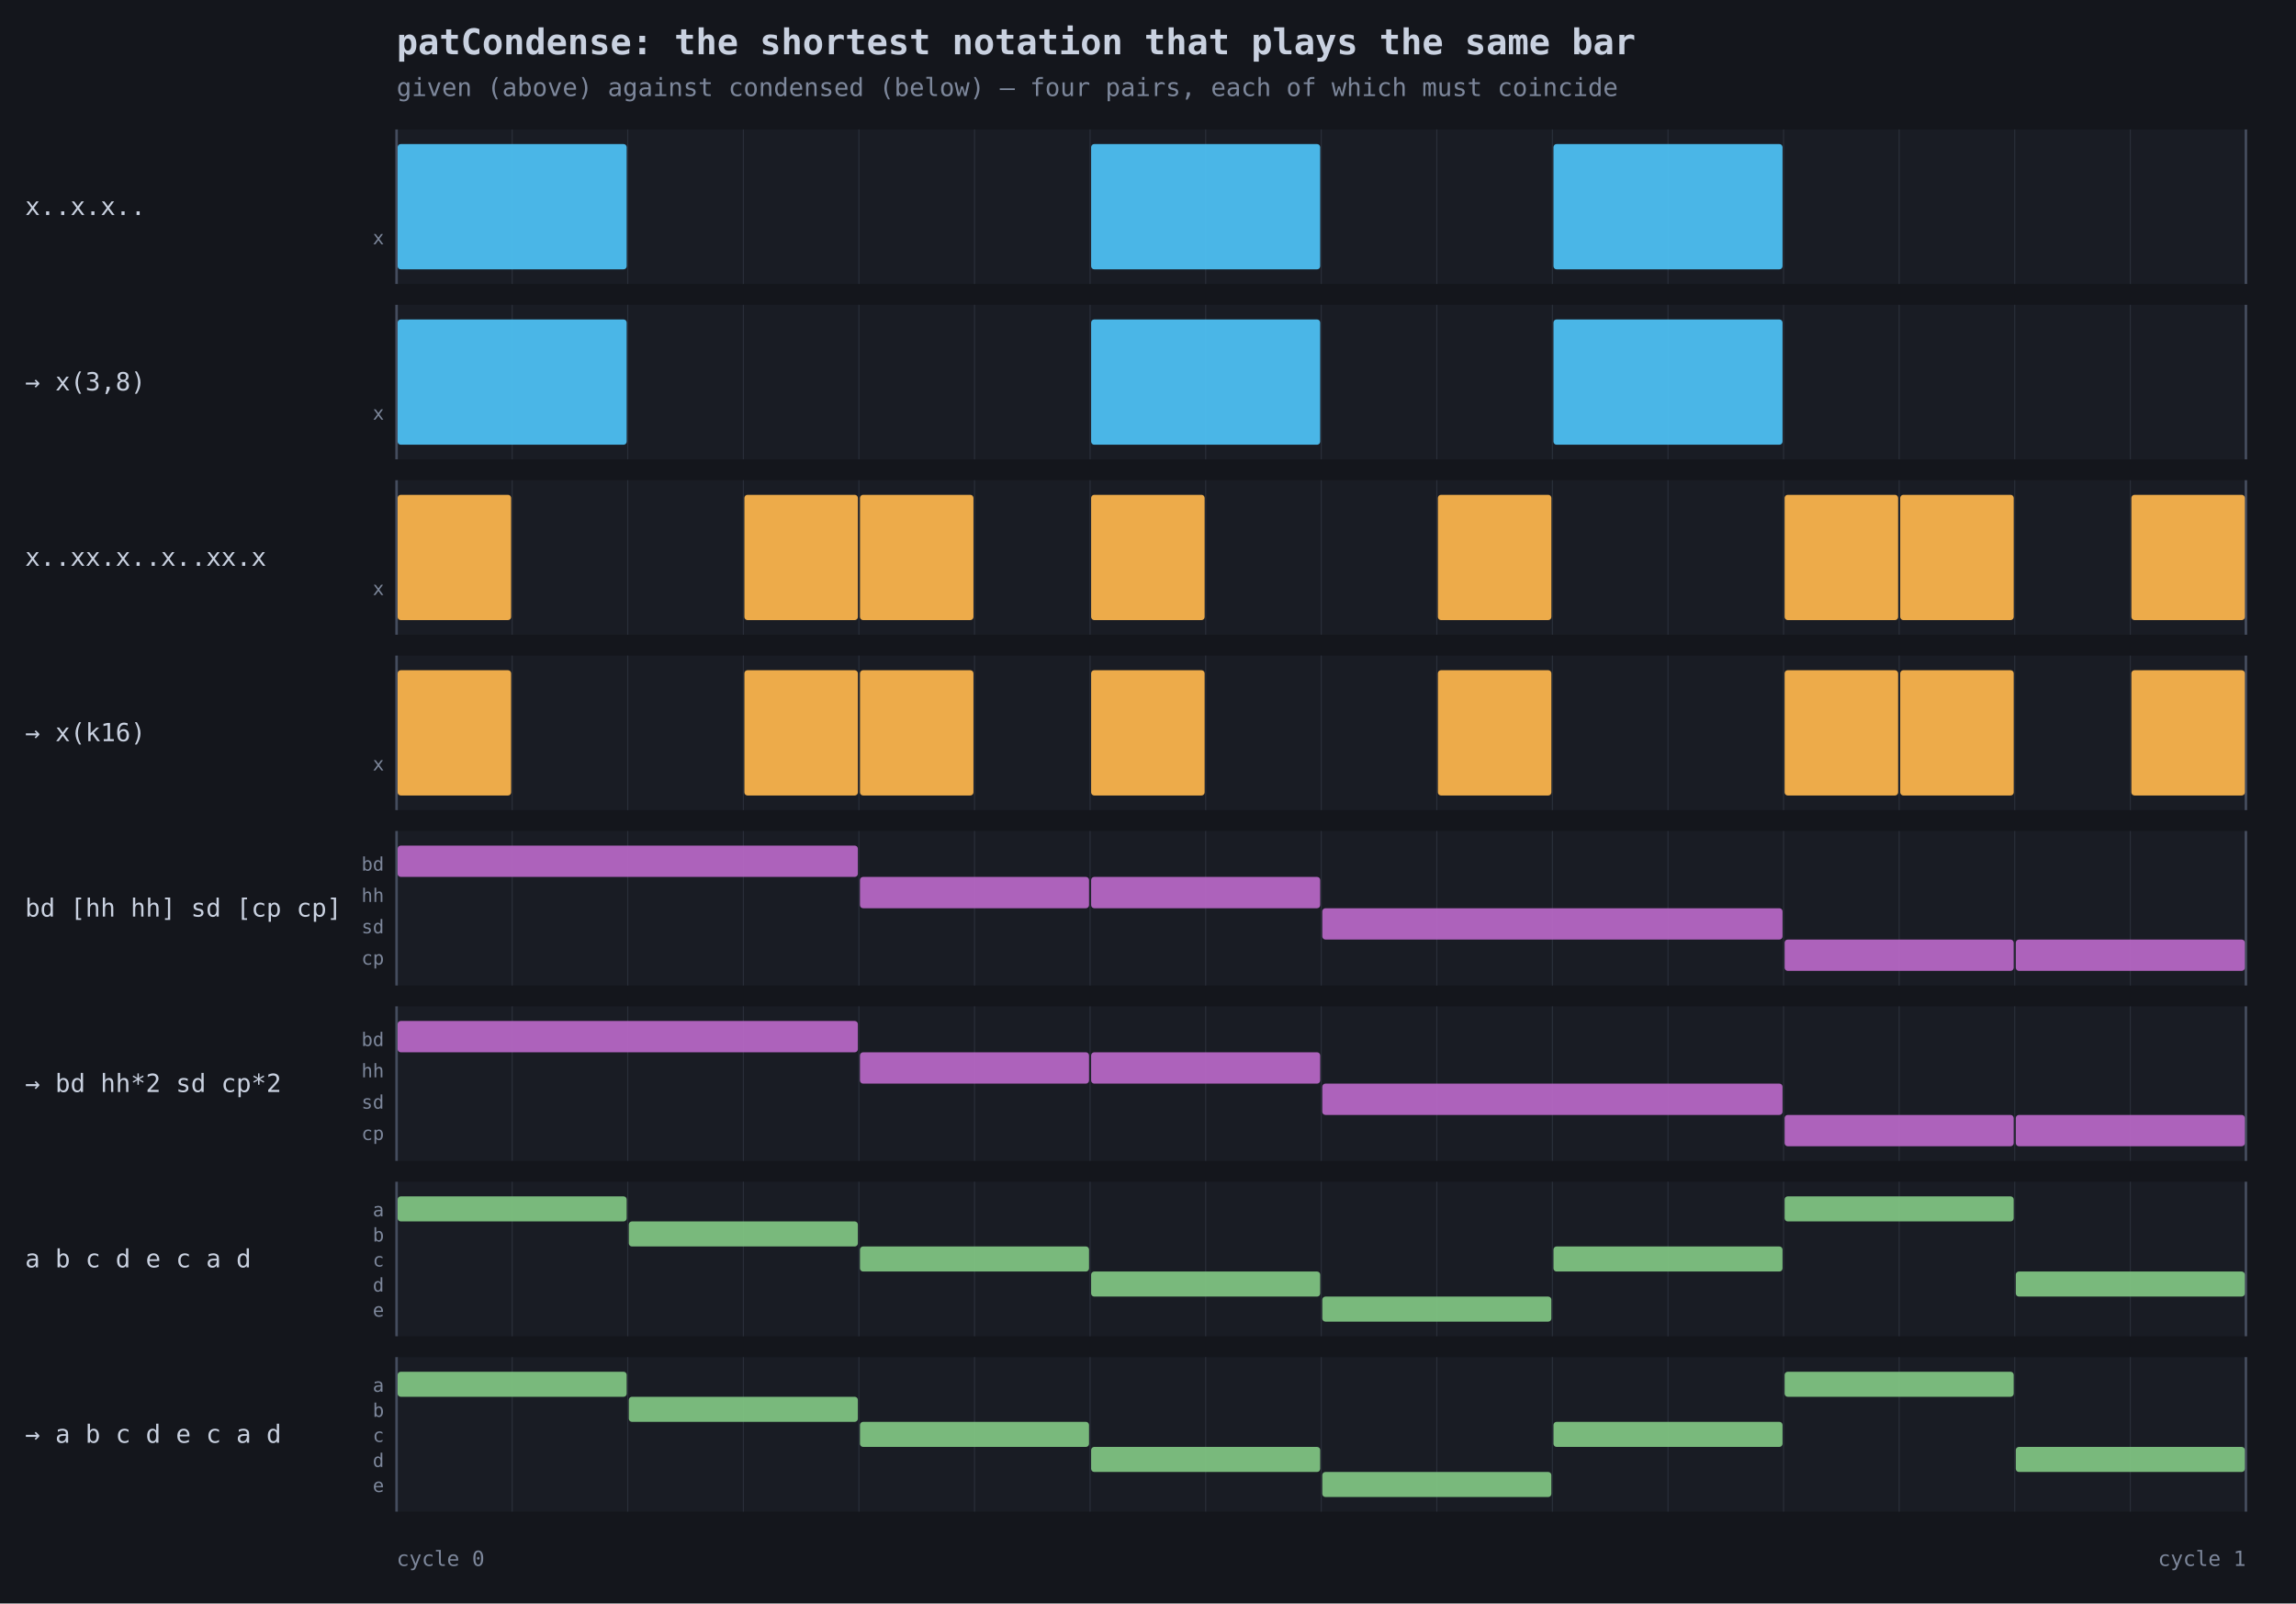
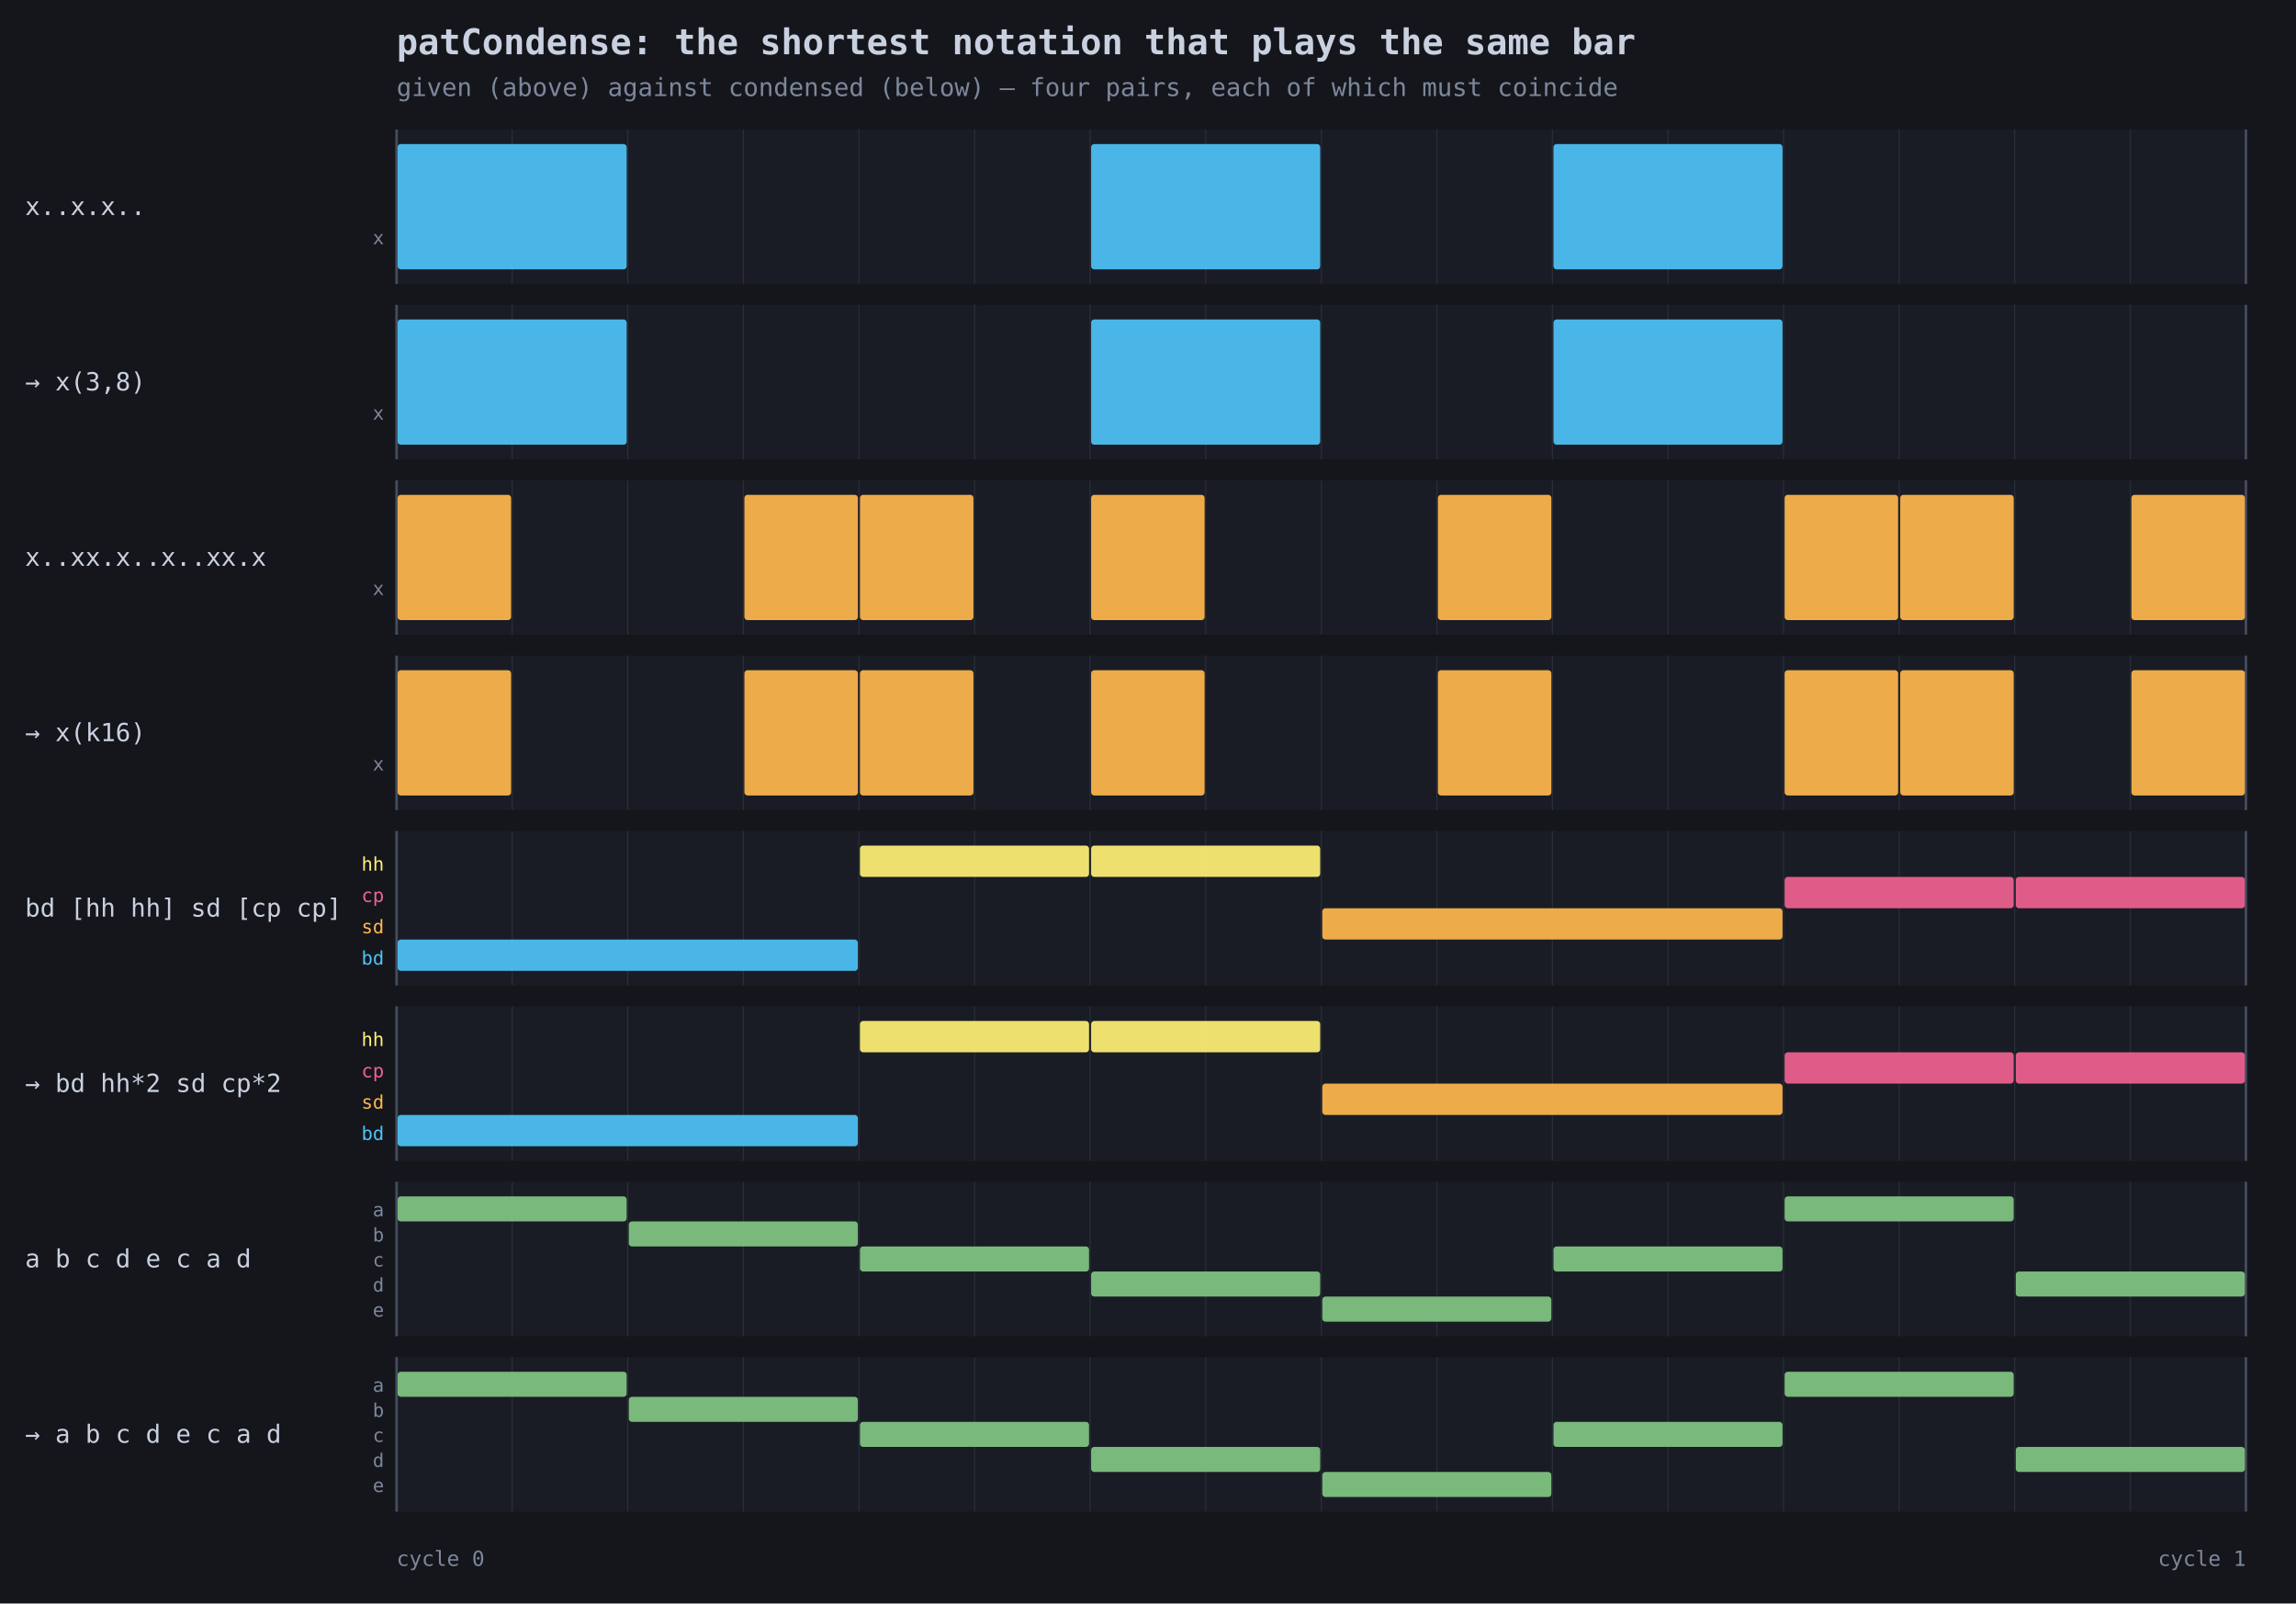
<svg xmlns="http://www.w3.org/2000/svg" width="1100" height="768" viewBox="0 0 1100 768" font-family="Iosevka, Menlo, monospace">
  <rect x="0" y="0" width="1100" height="768" fill="#14161c" />
  <text x="190" y="26" fill="#c9d1e0" font-size="17" font-weight="600" text-anchor="start">patCondense: the shortest notation that plays the same bar</text>
  <text x="190" y="46" fill="#7d879b" font-size="12" font-weight="400" text-anchor="start">given (above) against condensed (below) — four pairs, each of which must coincide</text>
  <rect x="190" y="62" width="886" height="74" fill="#191c24" />
  <line x1="190" y1="62" x2="190" y2="136" stroke="#454d5e" stroke-width="1.2" />
  <line x1="245.38" y1="62" x2="245.38" y2="136" stroke="#2a2f3a" stroke-width="0.5" />
  <line x1="300.75" y1="62" x2="300.75" y2="136" stroke="#2a2f3a" stroke-width="0.5" />
  <line x1="356.13" y1="62" x2="356.13" y2="136" stroke="#2a2f3a" stroke-width="0.5" />
  <line x1="411.50" y1="62" x2="411.50" y2="136" stroke="#2a2f3a" stroke-width="0.5" />
  <line x1="466.88" y1="62" x2="466.88" y2="136" stroke="#2a2f3a" stroke-width="0.5" />
  <line x1="522.25" y1="62" x2="522.25" y2="136" stroke="#2a2f3a" stroke-width="0.5" />
  <line x1="577.63" y1="62" x2="577.63" y2="136" stroke="#2a2f3a" stroke-width="0.5" />
  <line x1="633" y1="62" x2="633" y2="136" stroke="#2a2f3a" stroke-width="0.5" />
  <line x1="688.38" y1="62" x2="688.38" y2="136" stroke="#2a2f3a" stroke-width="0.5" />
  <line x1="743.75" y1="62" x2="743.75" y2="136" stroke="#2a2f3a" stroke-width="0.5" />
  <line x1="799.13" y1="62" x2="799.13" y2="136" stroke="#2a2f3a" stroke-width="0.5" />
  <line x1="854.50" y1="62" x2="854.50" y2="136" stroke="#2a2f3a" stroke-width="0.5" />
  <line x1="909.88" y1="62" x2="909.88" y2="136" stroke="#2a2f3a" stroke-width="0.5" />
  <line x1="965.25" y1="62" x2="965.25" y2="136" stroke="#2a2f3a" stroke-width="0.5" />
  <line x1="1020.63" y1="62" x2="1020.63" y2="136" stroke="#2a2f3a" stroke-width="0.5" />
  <line x1="1076" y1="62" x2="1076" y2="136" stroke="#454d5e" stroke-width="1.2" />
  <text x="12" y="103" fill="#c9d1e0" font-size="12" font-weight="400" text-anchor="start">x..x.x..</text>
  <rect x="190.50" y="69" width="109.75" height="60" rx="1.5" fill="#4fc3f7" fill-opacity="0.92" />
  <rect x="522.75" y="69" width="109.75" height="60" rx="1.5" fill="#4fc3f7" fill-opacity="0.92" />
  <rect x="744.25" y="69" width="109.75" height="60" rx="1.5" fill="#4fc3f7" fill-opacity="0.92" />
  <text x="184" y="117" fill="#7d879b" font-size="9" font-weight="400" text-anchor="end">x</text>
  <rect x="190" y="146" width="886" height="74" fill="#191c24" />
  <line x1="190" y1="146" x2="190" y2="220" stroke="#454d5e" stroke-width="1.2" />
  <line x1="245.38" y1="146" x2="245.38" y2="220" stroke="#2a2f3a" stroke-width="0.5" />
  <line x1="300.75" y1="146" x2="300.75" y2="220" stroke="#2a2f3a" stroke-width="0.5" />
  <line x1="356.13" y1="146" x2="356.13" y2="220" stroke="#2a2f3a" stroke-width="0.5" />
  <line x1="411.50" y1="146" x2="411.50" y2="220" stroke="#2a2f3a" stroke-width="0.5" />
  <line x1="466.88" y1="146" x2="466.88" y2="220" stroke="#2a2f3a" stroke-width="0.5" />
  <line x1="522.25" y1="146" x2="522.25" y2="220" stroke="#2a2f3a" stroke-width="0.5" />
  <line x1="577.63" y1="146" x2="577.63" y2="220" stroke="#2a2f3a" stroke-width="0.5" />
  <line x1="633" y1="146" x2="633" y2="220" stroke="#2a2f3a" stroke-width="0.5" />
  <line x1="688.38" y1="146" x2="688.38" y2="220" stroke="#2a2f3a" stroke-width="0.5" />
  <line x1="743.75" y1="146" x2="743.75" y2="220" stroke="#2a2f3a" stroke-width="0.5" />
  <line x1="799.13" y1="146" x2="799.13" y2="220" stroke="#2a2f3a" stroke-width="0.5" />
  <line x1="854.50" y1="146" x2="854.50" y2="220" stroke="#2a2f3a" stroke-width="0.5" />
  <line x1="909.88" y1="146" x2="909.88" y2="220" stroke="#2a2f3a" stroke-width="0.5" />
  <line x1="965.25" y1="146" x2="965.25" y2="220" stroke="#2a2f3a" stroke-width="0.5" />
  <line x1="1020.63" y1="146" x2="1020.63" y2="220" stroke="#2a2f3a" stroke-width="0.5" />
  <line x1="1076" y1="146" x2="1076" y2="220" stroke="#454d5e" stroke-width="1.2" />
  <text x="12" y="187" fill="#c9d1e0" font-size="12" font-weight="400" text-anchor="start">→ x(3,8)</text>
  <rect x="190.50" y="153" width="109.75" height="60" rx="1.5" fill="#4fc3f7" fill-opacity="0.92" />
  <rect x="522.75" y="153" width="109.75" height="60" rx="1.5" fill="#4fc3f7" fill-opacity="0.92" />
  <rect x="744.25" y="153" width="109.75" height="60" rx="1.5" fill="#4fc3f7" fill-opacity="0.92" />
  <text x="184" y="201" fill="#7d879b" font-size="9" font-weight="400" text-anchor="end">x</text>
  <rect x="190" y="230" width="886" height="74" fill="#191c24" />
  <line x1="190" y1="230" x2="190" y2="304" stroke="#454d5e" stroke-width="1.2" />
  <line x1="245.38" y1="230" x2="245.38" y2="304" stroke="#2a2f3a" stroke-width="0.5" />
  <line x1="300.75" y1="230" x2="300.75" y2="304" stroke="#2a2f3a" stroke-width="0.5" />
  <line x1="356.13" y1="230" x2="356.13" y2="304" stroke="#2a2f3a" stroke-width="0.5" />
  <line x1="411.50" y1="230" x2="411.50" y2="304" stroke="#2a2f3a" stroke-width="0.5" />
  <line x1="466.88" y1="230" x2="466.88" y2="304" stroke="#2a2f3a" stroke-width="0.5" />
  <line x1="522.25" y1="230" x2="522.25" y2="304" stroke="#2a2f3a" stroke-width="0.5" />
  <line x1="577.63" y1="230" x2="577.63" y2="304" stroke="#2a2f3a" stroke-width="0.5" />
  <line x1="633" y1="230" x2="633" y2="304" stroke="#2a2f3a" stroke-width="0.5" />
  <line x1="688.38" y1="230" x2="688.38" y2="304" stroke="#2a2f3a" stroke-width="0.5" />
  <line x1="743.75" y1="230" x2="743.75" y2="304" stroke="#2a2f3a" stroke-width="0.5" />
  <line x1="799.13" y1="230" x2="799.13" y2="304" stroke="#2a2f3a" stroke-width="0.5" />
  <line x1="854.50" y1="230" x2="854.50" y2="304" stroke="#2a2f3a" stroke-width="0.5" />
  <line x1="909.88" y1="230" x2="909.88" y2="304" stroke="#2a2f3a" stroke-width="0.5" />
  <line x1="965.25" y1="230" x2="965.25" y2="304" stroke="#2a2f3a" stroke-width="0.5" />
  <line x1="1020.63" y1="230" x2="1020.63" y2="304" stroke="#2a2f3a" stroke-width="0.5" />
  <line x1="1076" y1="230" x2="1076" y2="304" stroke="#454d5e" stroke-width="1.2" />
  <text x="12" y="271" fill="#c9d1e0" font-size="12" font-weight="400" text-anchor="start">x..xx.x..x..xx.x</text>
  <rect x="190.50" y="237" width="54.38" height="60" rx="1.5" fill="#ffb74d" fill-opacity="0.92" />
  <rect x="356.63" y="237" width="54.38" height="60" rx="1.5" fill="#ffb74d" fill-opacity="0.92" />
  <rect x="412" y="237" width="54.38" height="60" rx="1.5" fill="#ffb74d" fill-opacity="0.92" />
  <rect x="522.75" y="237" width="54.38" height="60" rx="1.5" fill="#ffb74d" fill-opacity="0.92" />
  <rect x="688.88" y="237" width="54.38" height="60" rx="1.5" fill="#ffb74d" fill-opacity="0.92" />
  <rect x="855" y="237" width="54.38" height="60" rx="1.5" fill="#ffb74d" fill-opacity="0.92" />
  <rect x="910.38" y="237" width="54.38" height="60" rx="1.5" fill="#ffb74d" fill-opacity="0.92" />
  <rect x="1021.13" y="237" width="54.38" height="60" rx="1.5" fill="#ffb74d" fill-opacity="0.92" />
  <text x="184" y="285" fill="#7d879b" font-size="9" font-weight="400" text-anchor="end">x</text>
  <rect x="190" y="314" width="886" height="74" fill="#191c24" />
  <line x1="190" y1="314" x2="190" y2="388" stroke="#454d5e" stroke-width="1.2" />
  <line x1="245.38" y1="314" x2="245.38" y2="388" stroke="#2a2f3a" stroke-width="0.5" />
  <line x1="300.75" y1="314" x2="300.75" y2="388" stroke="#2a2f3a" stroke-width="0.5" />
  <line x1="356.13" y1="314" x2="356.13" y2="388" stroke="#2a2f3a" stroke-width="0.5" />
  <line x1="411.50" y1="314" x2="411.50" y2="388" stroke="#2a2f3a" stroke-width="0.5" />
  <line x1="466.88" y1="314" x2="466.88" y2="388" stroke="#2a2f3a" stroke-width="0.5" />
  <line x1="522.25" y1="314" x2="522.25" y2="388" stroke="#2a2f3a" stroke-width="0.5" />
  <line x1="577.63" y1="314" x2="577.63" y2="388" stroke="#2a2f3a" stroke-width="0.5" />
  <line x1="633" y1="314" x2="633" y2="388" stroke="#2a2f3a" stroke-width="0.5" />
  <line x1="688.38" y1="314" x2="688.38" y2="388" stroke="#2a2f3a" stroke-width="0.5" />
  <line x1="743.75" y1="314" x2="743.75" y2="388" stroke="#2a2f3a" stroke-width="0.5" />
  <line x1="799.13" y1="314" x2="799.13" y2="388" stroke="#2a2f3a" stroke-width="0.5" />
  <line x1="854.50" y1="314" x2="854.50" y2="388" stroke="#2a2f3a" stroke-width="0.5" />
  <line x1="909.88" y1="314" x2="909.88" y2="388" stroke="#2a2f3a" stroke-width="0.5" />
  <line x1="965.25" y1="314" x2="965.25" y2="388" stroke="#2a2f3a" stroke-width="0.5" />
  <line x1="1020.63" y1="314" x2="1020.63" y2="388" stroke="#2a2f3a" stroke-width="0.5" />
  <line x1="1076" y1="314" x2="1076" y2="388" stroke="#454d5e" stroke-width="1.2" />
  <text x="12" y="355" fill="#c9d1e0" font-size="12" font-weight="400" text-anchor="start">→ x(k16)</text>
  <rect x="190.50" y="321" width="54.38" height="60" rx="1.5" fill="#ffb74d" fill-opacity="0.92" />
  <rect x="356.63" y="321" width="54.38" height="60" rx="1.5" fill="#ffb74d" fill-opacity="0.92" />
  <rect x="412" y="321" width="54.38" height="60" rx="1.5" fill="#ffb74d" fill-opacity="0.92" />
  <rect x="522.75" y="321" width="54.38" height="60" rx="1.5" fill="#ffb74d" fill-opacity="0.92" />
  <rect x="688.88" y="321" width="54.38" height="60" rx="1.5" fill="#ffb74d" fill-opacity="0.92" />
  <rect x="855" y="321" width="54.38" height="60" rx="1.5" fill="#ffb74d" fill-opacity="0.92" />
  <rect x="910.38" y="321" width="54.38" height="60" rx="1.5" fill="#ffb74d" fill-opacity="0.92" />
  <rect x="1021.13" y="321" width="54.38" height="60" rx="1.5" fill="#ffb74d" fill-opacity="0.92" />
  <text x="184" y="369" fill="#7d879b" font-size="9" font-weight="400" text-anchor="end">x</text>
  <rect x="190" y="398" width="886" height="74" fill="#191c24" />
  <line x1="190" y1="398" x2="190" y2="472" stroke="#454d5e" stroke-width="1.2" />
  <line x1="245.38" y1="398" x2="245.38" y2="472" stroke="#2a2f3a" stroke-width="0.5" />
  <line x1="300.75" y1="398" x2="300.75" y2="472" stroke="#2a2f3a" stroke-width="0.5" />
  <line x1="356.13" y1="398" x2="356.13" y2="472" stroke="#2a2f3a" stroke-width="0.5" />
  <line x1="411.50" y1="398" x2="411.50" y2="472" stroke="#2a2f3a" stroke-width="0.5" />
  <line x1="466.88" y1="398" x2="466.88" y2="472" stroke="#2a2f3a" stroke-width="0.5" />
  <line x1="522.25" y1="398" x2="522.25" y2="472" stroke="#2a2f3a" stroke-width="0.5" />
  <line x1="577.63" y1="398" x2="577.63" y2="472" stroke="#2a2f3a" stroke-width="0.5" />
  <line x1="633" y1="398" x2="633" y2="472" stroke="#2a2f3a" stroke-width="0.5" />
  <line x1="688.38" y1="398" x2="688.38" y2="472" stroke="#2a2f3a" stroke-width="0.5" />
  <line x1="743.75" y1="398" x2="743.75" y2="472" stroke="#2a2f3a" stroke-width="0.5" />
  <line x1="799.13" y1="398" x2="799.13" y2="472" stroke="#2a2f3a" stroke-width="0.5" />
  <line x1="854.50" y1="398" x2="854.50" y2="472" stroke="#2a2f3a" stroke-width="0.5" />
  <line x1="909.88" y1="398" x2="909.88" y2="472" stroke="#2a2f3a" stroke-width="0.5" />
  <line x1="965.25" y1="398" x2="965.25" y2="472" stroke="#2a2f3a" stroke-width="0.5" />
  <line x1="1020.63" y1="398" x2="1020.63" y2="472" stroke="#2a2f3a" stroke-width="0.5" />
  <line x1="1076" y1="398" x2="1076" y2="472" stroke="#454d5e" stroke-width="1.2" />
  <text x="12" y="439" fill="#c9d1e0" font-size="12" font-weight="400" text-anchor="start">bd [hh hh] sd [cp cp]</text>
-   <rect x="190.50" y="405" width="220.50" height="15" rx="1.5" fill="#ba68c8" fill-opacity="0.92" />
-   <rect x="412" y="420" width="109.75" height="15" rx="1.5" fill="#ba68c8" fill-opacity="0.92" />
-   <rect x="522.75" y="420" width="109.75" height="15" rx="1.5" fill="#ba68c8" fill-opacity="0.92" />
-   <rect x="633.50" y="435" width="220.50" height="15" rx="1.5" fill="#ba68c8" fill-opacity="0.92" />
-   <rect x="855" y="450" width="109.75" height="15" rx="1.5" fill="#ba68c8" fill-opacity="0.92" />
-   <rect x="965.75" y="450" width="109.75" height="15" rx="1.5" fill="#ba68c8" fill-opacity="0.92" />
-   <text x="184" y="417" fill="#7d879b" font-size="9" font-weight="400" text-anchor="end">bd</text>
-   <text x="184" y="432" fill="#7d879b" font-size="9" font-weight="400" text-anchor="end">hh</text>
-   <text x="184" y="447" fill="#7d879b" font-size="9" font-weight="400" text-anchor="end">sd</text>
-   <text x="184" y="462" fill="#7d879b" font-size="9" font-weight="400" text-anchor="end">cp</text>
+   <rect x="190.50" y="450" width="220.50" height="15" rx="1.5" fill="#4fc3f7" fill-opacity="0.92" />
+   <rect x="412" y="405" width="109.75" height="15" rx="1.5" fill="#fff176" fill-opacity="0.92" />
+   <rect x="522.75" y="405" width="109.75" height="15" rx="1.5" fill="#fff176" fill-opacity="0.92" />
+   <rect x="633.50" y="435" width="220.50" height="15" rx="1.5" fill="#ffb74d" fill-opacity="0.92" />
+   <rect x="855" y="420" width="109.75" height="15" rx="1.5" fill="#f06292" fill-opacity="0.92" />
+   <rect x="965.75" y="420" width="109.75" height="15" rx="1.5" fill="#f06292" fill-opacity="0.92" />
+   <text x="184" y="417" fill="#fff176" font-size="9" font-weight="400" text-anchor="end">hh</text>
+   <text x="184" y="432" fill="#f06292" font-size="9" font-weight="400" text-anchor="end">cp</text>
+   <text x="184" y="447" fill="#ffb74d" font-size="9" font-weight="400" text-anchor="end">sd</text>
+   <text x="184" y="462" fill="#4fc3f7" font-size="9" font-weight="400" text-anchor="end">bd</text>
  <rect x="190" y="482" width="886" height="74" fill="#191c24" />
  <line x1="190" y1="482" x2="190" y2="556" stroke="#454d5e" stroke-width="1.2" />
  <line x1="245.38" y1="482" x2="245.38" y2="556" stroke="#2a2f3a" stroke-width="0.5" />
  <line x1="300.75" y1="482" x2="300.75" y2="556" stroke="#2a2f3a" stroke-width="0.5" />
  <line x1="356.13" y1="482" x2="356.13" y2="556" stroke="#2a2f3a" stroke-width="0.5" />
  <line x1="411.50" y1="482" x2="411.50" y2="556" stroke="#2a2f3a" stroke-width="0.5" />
  <line x1="466.88" y1="482" x2="466.88" y2="556" stroke="#2a2f3a" stroke-width="0.5" />
  <line x1="522.25" y1="482" x2="522.25" y2="556" stroke="#2a2f3a" stroke-width="0.5" />
  <line x1="577.63" y1="482" x2="577.63" y2="556" stroke="#2a2f3a" stroke-width="0.5" />
  <line x1="633" y1="482" x2="633" y2="556" stroke="#2a2f3a" stroke-width="0.5" />
  <line x1="688.38" y1="482" x2="688.38" y2="556" stroke="#2a2f3a" stroke-width="0.5" />
  <line x1="743.75" y1="482" x2="743.75" y2="556" stroke="#2a2f3a" stroke-width="0.5" />
  <line x1="799.13" y1="482" x2="799.13" y2="556" stroke="#2a2f3a" stroke-width="0.5" />
  <line x1="854.50" y1="482" x2="854.50" y2="556" stroke="#2a2f3a" stroke-width="0.5" />
  <line x1="909.88" y1="482" x2="909.88" y2="556" stroke="#2a2f3a" stroke-width="0.5" />
  <line x1="965.25" y1="482" x2="965.25" y2="556" stroke="#2a2f3a" stroke-width="0.5" />
  <line x1="1020.63" y1="482" x2="1020.63" y2="556" stroke="#2a2f3a" stroke-width="0.5" />
  <line x1="1076" y1="482" x2="1076" y2="556" stroke="#454d5e" stroke-width="1.2" />
  <text x="12" y="523" fill="#c9d1e0" font-size="12" font-weight="400" text-anchor="start">→ bd hh*2 sd cp*2</text>
-   <rect x="190.50" y="489" width="220.50" height="15" rx="1.5" fill="#ba68c8" fill-opacity="0.92" />
-   <rect x="412" y="504" width="109.75" height="15" rx="1.5" fill="#ba68c8" fill-opacity="0.92" />
-   <rect x="522.75" y="504" width="109.75" height="15" rx="1.5" fill="#ba68c8" fill-opacity="0.92" />
-   <rect x="633.50" y="519" width="220.50" height="15" rx="1.5" fill="#ba68c8" fill-opacity="0.92" />
-   <rect x="855" y="534" width="109.75" height="15" rx="1.5" fill="#ba68c8" fill-opacity="0.92" />
-   <rect x="965.75" y="534" width="109.75" height="15" rx="1.5" fill="#ba68c8" fill-opacity="0.92" />
-   <text x="184" y="501" fill="#7d879b" font-size="9" font-weight="400" text-anchor="end">bd</text>
-   <text x="184" y="516" fill="#7d879b" font-size="9" font-weight="400" text-anchor="end">hh</text>
-   <text x="184" y="531" fill="#7d879b" font-size="9" font-weight="400" text-anchor="end">sd</text>
-   <text x="184" y="546" fill="#7d879b" font-size="9" font-weight="400" text-anchor="end">cp</text>
+   <rect x="190.50" y="534" width="220.50" height="15" rx="1.5" fill="#4fc3f7" fill-opacity="0.92" />
+   <rect x="412" y="489" width="109.75" height="15" rx="1.5" fill="#fff176" fill-opacity="0.92" />
+   <rect x="522.75" y="489" width="109.75" height="15" rx="1.5" fill="#fff176" fill-opacity="0.92" />
+   <rect x="633.50" y="519" width="220.50" height="15" rx="1.5" fill="#ffb74d" fill-opacity="0.92" />
+   <rect x="855" y="504" width="109.75" height="15" rx="1.5" fill="#f06292" fill-opacity="0.92" />
+   <rect x="965.75" y="504" width="109.75" height="15" rx="1.5" fill="#f06292" fill-opacity="0.92" />
+   <text x="184" y="501" fill="#fff176" font-size="9" font-weight="400" text-anchor="end">hh</text>
+   <text x="184" y="516" fill="#f06292" font-size="9" font-weight="400" text-anchor="end">cp</text>
+   <text x="184" y="531" fill="#ffb74d" font-size="9" font-weight="400" text-anchor="end">sd</text>
+   <text x="184" y="546" fill="#4fc3f7" font-size="9" font-weight="400" text-anchor="end">bd</text>
  <rect x="190" y="566" width="886" height="74" fill="#191c24" />
  <line x1="190" y1="566" x2="190" y2="640" stroke="#454d5e" stroke-width="1.2" />
  <line x1="245.38" y1="566" x2="245.38" y2="640" stroke="#2a2f3a" stroke-width="0.5" />
  <line x1="300.75" y1="566" x2="300.75" y2="640" stroke="#2a2f3a" stroke-width="0.5" />
  <line x1="356.13" y1="566" x2="356.13" y2="640" stroke="#2a2f3a" stroke-width="0.5" />
  <line x1="411.50" y1="566" x2="411.50" y2="640" stroke="#2a2f3a" stroke-width="0.5" />
  <line x1="466.88" y1="566" x2="466.88" y2="640" stroke="#2a2f3a" stroke-width="0.5" />
  <line x1="522.25" y1="566" x2="522.25" y2="640" stroke="#2a2f3a" stroke-width="0.5" />
  <line x1="577.63" y1="566" x2="577.63" y2="640" stroke="#2a2f3a" stroke-width="0.5" />
  <line x1="633" y1="566" x2="633" y2="640" stroke="#2a2f3a" stroke-width="0.5" />
  <line x1="688.38" y1="566" x2="688.38" y2="640" stroke="#2a2f3a" stroke-width="0.5" />
  <line x1="743.75" y1="566" x2="743.75" y2="640" stroke="#2a2f3a" stroke-width="0.5" />
  <line x1="799.13" y1="566" x2="799.13" y2="640" stroke="#2a2f3a" stroke-width="0.5" />
  <line x1="854.50" y1="566" x2="854.50" y2="640" stroke="#2a2f3a" stroke-width="0.5" />
  <line x1="909.88" y1="566" x2="909.88" y2="640" stroke="#2a2f3a" stroke-width="0.5" />
  <line x1="965.25" y1="566" x2="965.25" y2="640" stroke="#2a2f3a" stroke-width="0.5" />
  <line x1="1020.63" y1="566" x2="1020.63" y2="640" stroke="#2a2f3a" stroke-width="0.5" />
  <line x1="1076" y1="566" x2="1076" y2="640" stroke="#454d5e" stroke-width="1.2" />
  <text x="12" y="607" fill="#c9d1e0" font-size="12" font-weight="400" text-anchor="start">a b c d e c a d</text>
  <rect x="190.50" y="573" width="109.75" height="12" rx="1.5" fill="#81c784" fill-opacity="0.92" />
  <rect x="301.25" y="585" width="109.75" height="12" rx="1.5" fill="#81c784" fill-opacity="0.92" />
  <rect x="412" y="597" width="109.75" height="12" rx="1.5" fill="#81c784" fill-opacity="0.92" />
  <rect x="522.75" y="609" width="109.75" height="12" rx="1.5" fill="#81c784" fill-opacity="0.92" />
  <rect x="633.50" y="621" width="109.75" height="12" rx="1.5" fill="#81c784" fill-opacity="0.92" />
  <rect x="744.25" y="597" width="109.75" height="12" rx="1.5" fill="#81c784" fill-opacity="0.92" />
  <rect x="855" y="573" width="109.75" height="12" rx="1.5" fill="#81c784" fill-opacity="0.92" />
  <rect x="965.75" y="609" width="109.75" height="12" rx="1.5" fill="#81c784" fill-opacity="0.92" />
  <text x="184" y="582.60" fill="#7d879b" font-size="9" font-weight="400" text-anchor="end">a</text>
  <text x="184" y="594.60" fill="#7d879b" font-size="9" font-weight="400" text-anchor="end">b</text>
  <text x="184" y="606.60" fill="#7d879b" font-size="9" font-weight="400" text-anchor="end">c</text>
  <text x="184" y="618.60" fill="#7d879b" font-size="9" font-weight="400" text-anchor="end">d</text>
  <text x="184" y="630.60" fill="#7d879b" font-size="9" font-weight="400" text-anchor="end">e</text>
  <rect x="190" y="650" width="886" height="74" fill="#191c24" />
  <line x1="190" y1="650" x2="190" y2="724" stroke="#454d5e" stroke-width="1.2" />
  <line x1="245.38" y1="650" x2="245.38" y2="724" stroke="#2a2f3a" stroke-width="0.5" />
  <line x1="300.75" y1="650" x2="300.75" y2="724" stroke="#2a2f3a" stroke-width="0.5" />
  <line x1="356.13" y1="650" x2="356.13" y2="724" stroke="#2a2f3a" stroke-width="0.5" />
  <line x1="411.50" y1="650" x2="411.50" y2="724" stroke="#2a2f3a" stroke-width="0.5" />
  <line x1="466.88" y1="650" x2="466.88" y2="724" stroke="#2a2f3a" stroke-width="0.5" />
  <line x1="522.25" y1="650" x2="522.25" y2="724" stroke="#2a2f3a" stroke-width="0.5" />
  <line x1="577.63" y1="650" x2="577.63" y2="724" stroke="#2a2f3a" stroke-width="0.5" />
  <line x1="633" y1="650" x2="633" y2="724" stroke="#2a2f3a" stroke-width="0.5" />
  <line x1="688.38" y1="650" x2="688.38" y2="724" stroke="#2a2f3a" stroke-width="0.5" />
  <line x1="743.75" y1="650" x2="743.75" y2="724" stroke="#2a2f3a" stroke-width="0.5" />
  <line x1="799.13" y1="650" x2="799.13" y2="724" stroke="#2a2f3a" stroke-width="0.5" />
  <line x1="854.50" y1="650" x2="854.50" y2="724" stroke="#2a2f3a" stroke-width="0.5" />
  <line x1="909.88" y1="650" x2="909.88" y2="724" stroke="#2a2f3a" stroke-width="0.5" />
  <line x1="965.25" y1="650" x2="965.25" y2="724" stroke="#2a2f3a" stroke-width="0.5" />
  <line x1="1020.63" y1="650" x2="1020.63" y2="724" stroke="#2a2f3a" stroke-width="0.5" />
  <line x1="1076" y1="650" x2="1076" y2="724" stroke="#454d5e" stroke-width="1.2" />
  <text x="12" y="691" fill="#c9d1e0" font-size="12" font-weight="400" text-anchor="start">→ a b c d e c a d</text>
  <rect x="190.50" y="657" width="109.75" height="12" rx="1.5" fill="#81c784" fill-opacity="0.92" />
  <rect x="301.25" y="669" width="109.75" height="12" rx="1.5" fill="#81c784" fill-opacity="0.92" />
  <rect x="412" y="681" width="109.75" height="12" rx="1.5" fill="#81c784" fill-opacity="0.92" />
  <rect x="522.75" y="693" width="109.75" height="12" rx="1.5" fill="#81c784" fill-opacity="0.92" />
  <rect x="633.50" y="705" width="109.75" height="12" rx="1.5" fill="#81c784" fill-opacity="0.92" />
  <rect x="744.25" y="681" width="109.75" height="12" rx="1.5" fill="#81c784" fill-opacity="0.92" />
  <rect x="855" y="657" width="109.75" height="12" rx="1.5" fill="#81c784" fill-opacity="0.92" />
  <rect x="965.75" y="693" width="109.75" height="12" rx="1.5" fill="#81c784" fill-opacity="0.92" />
  <text x="184" y="666.60" fill="#7d879b" font-size="9" font-weight="400" text-anchor="end">a</text>
  <text x="184" y="678.60" fill="#7d879b" font-size="9" font-weight="400" text-anchor="end">b</text>
  <text x="184" y="690.60" fill="#7d879b" font-size="9" font-weight="400" text-anchor="end">c</text>
  <text x="184" y="702.60" fill="#7d879b" font-size="9" font-weight="400" text-anchor="end">d</text>
  <text x="184" y="714.60" fill="#7d879b" font-size="9" font-weight="400" text-anchor="end">e</text>
  <text x="190" y="750" fill="#7d879b" font-size="10" font-weight="400" text-anchor="start">cycle 0</text>
  <text x="1076" y="750" fill="#7d879b" font-size="10" font-weight="400" text-anchor="end">cycle 1</text>
</svg>
